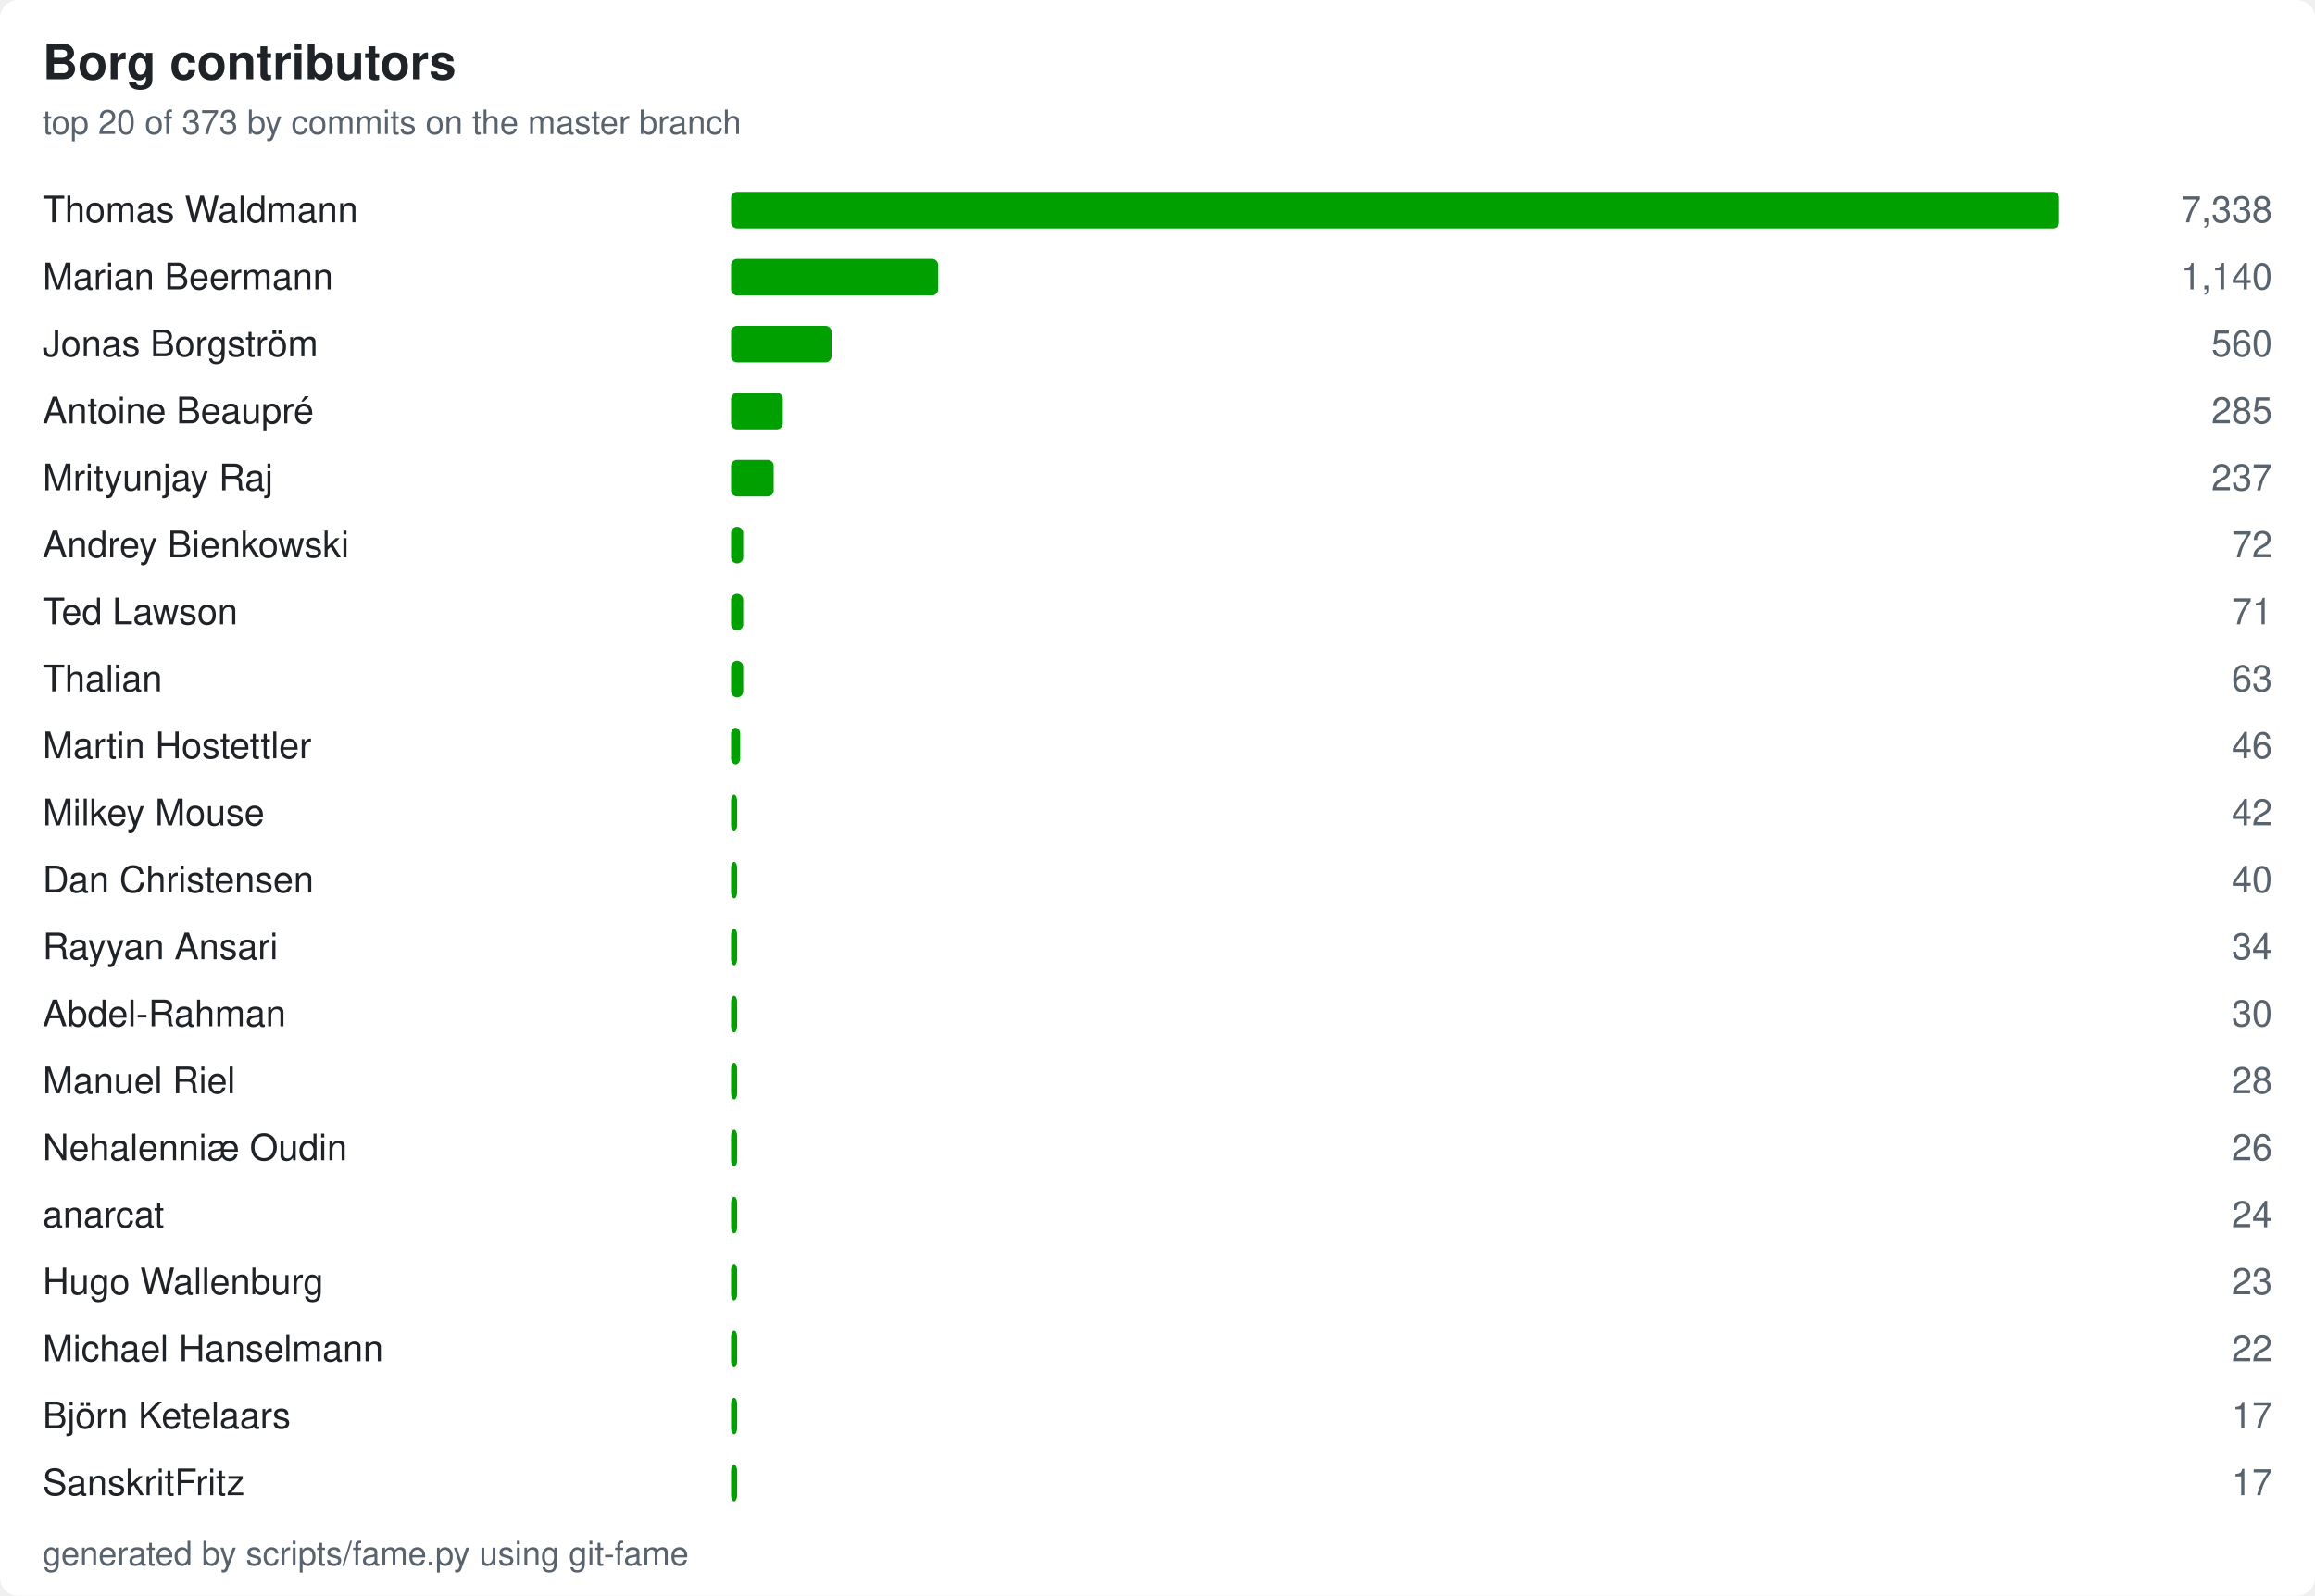
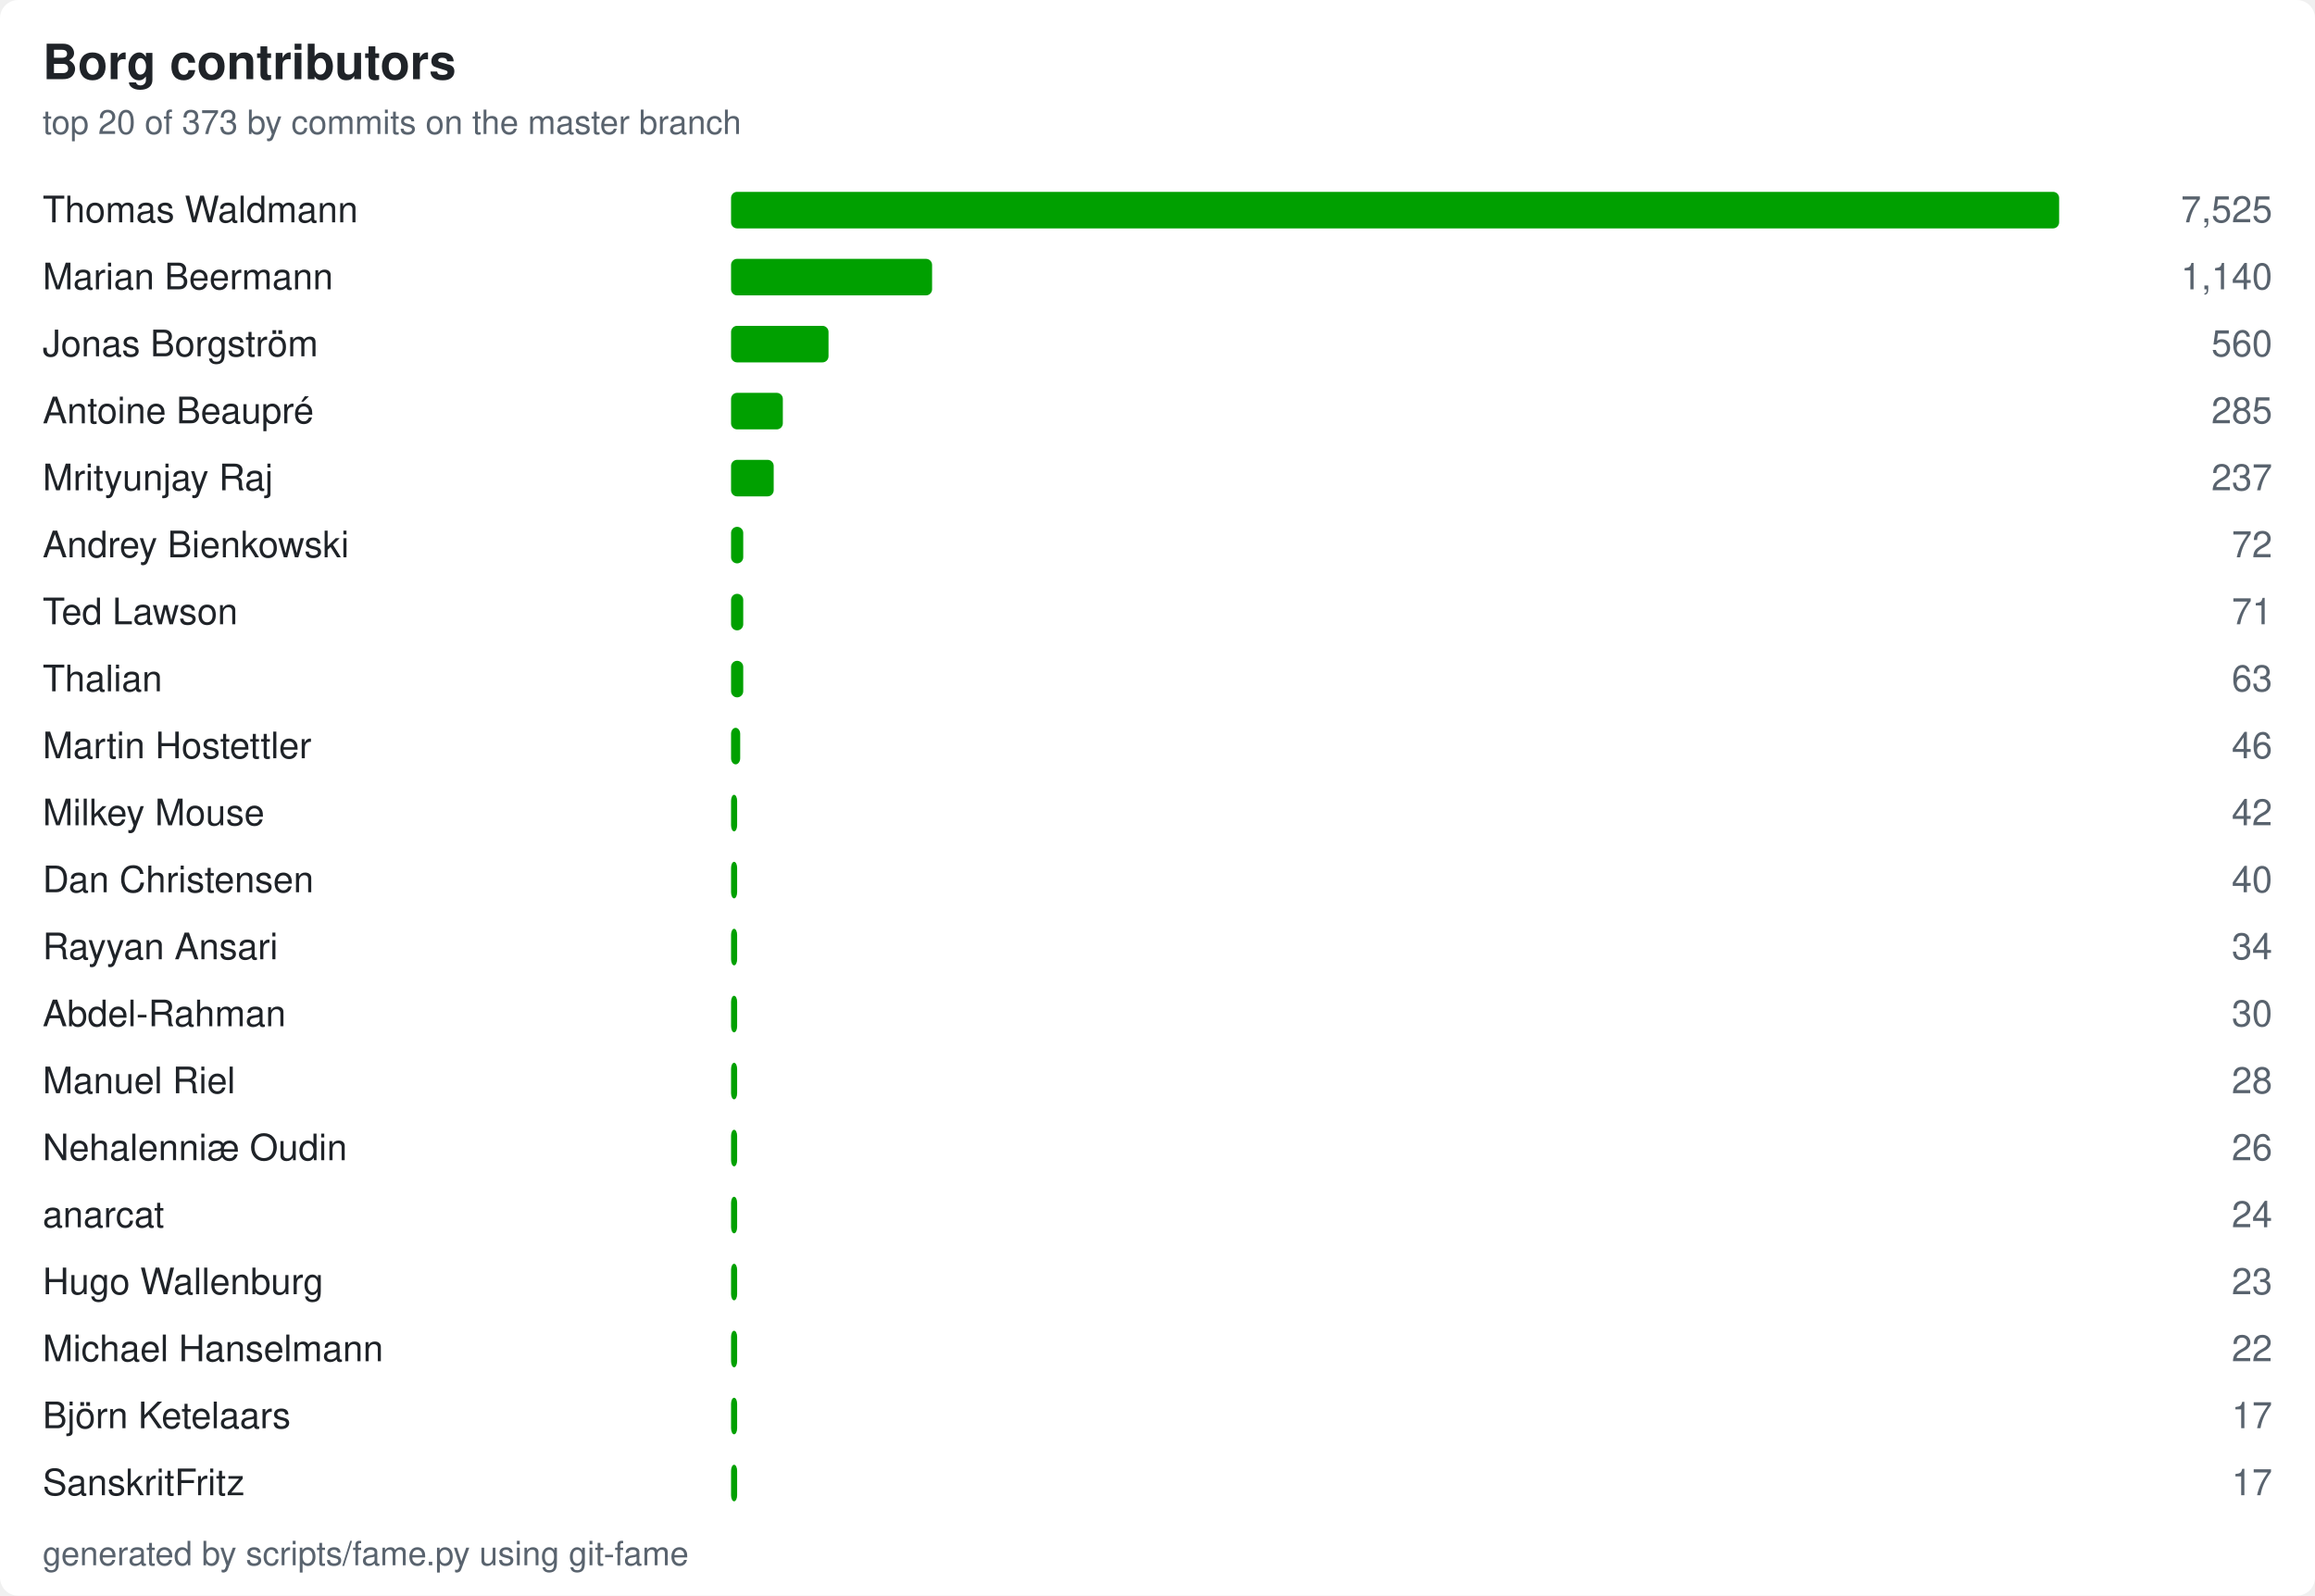
<svg xmlns="http://www.w3.org/2000/svg" width="760" height="524" viewBox="0 0 760 524" role="img" aria-label="Borg contributors by commit count">
  <style>
    text { font-family: -apple-system, "Segoe UI", Helvetica, Arial, sans-serif }
    .bg { fill: #ffffff }
    .title { font-size: 16px; font-weight: 600; fill: #1f2328 }
    .name { font-size: 12px; fill: #1f2328 }
    .subtitle, .footer, .count { font-size: 11px; fill: #59636e }
    .count { font-size: 12px; text-anchor: end }
    .bar { fill: #00a000 }
    @media (prefers-color-scheme: dark) {
        .bg { fill: #0d1117 }
        .title, .name { fill: #e6edf3 }
        .subtitle, .footer, .count { fill: #9198a1 }
        .bar { fill: #00dd00 }
    }
</style>
  <rect class="bg" x="0" y="0" width="760" height="524" rx="6" />
  <text class="title" x="14" y="26">Borg contributors</text>
  <text class="subtitle" x="14" y="44">top 20 of 373 by commits on the master branch</text>
  <text class="name" x="14" y="73">Thomas Waldmann</text>
  <rect class="bar" x="240" y="63" width="436" height="12" rx="2" />
-   <text class="count" x="746" y="73">7,338</text>
+   <text class="count" x="746" y="73">7,525</text>
  <text class="name" x="14" y="95">Marian Beermann</text>
-   <rect class="bar" x="240" y="85" width="68" height="12" rx="2" />
+   <rect class="bar" x="240" y="85" width="66" height="12" rx="2" />
  <text class="count" x="746" y="95">1,140</text>
  <text class="name" x="14" y="117">Jonas Borgström</text>
-   <rect class="bar" x="240" y="107" width="33" height="12" rx="2" />
+   <rect class="bar" x="240" y="107" width="32" height="12" rx="2" />
  <text class="count" x="746" y="117">560</text>
  <text class="name" x="14" y="139">Antoine Beaupré</text>
  <rect class="bar" x="240" y="129" width="17" height="12" rx="2" />
  <text class="count" x="746" y="139">285</text>
  <text class="name" x="14" y="161">Mrityunjay Raj</text>
  <rect class="bar" x="240" y="151" width="14" height="12" rx="2" />
  <text class="count" x="746" y="161">237</text>
  <text class="name" x="14" y="183">Andrey Bienkowski</text>
  <rect class="bar" x="240" y="173" width="4" height="12" rx="2" />
  <text class="count" x="746" y="183">72</text>
  <text class="name" x="14" y="205">Ted Lawson</text>
  <rect class="bar" x="240" y="195" width="4" height="12" rx="2" />
  <text class="count" x="746" y="205">71</text>
  <text class="name" x="14" y="227">Thalian</text>
  <rect class="bar" x="240" y="217" width="4" height="12" rx="2" />
  <text class="count" x="746" y="227">63</text>
  <text class="name" x="14" y="249">Martin Hostettler</text>
  <rect class="bar" x="240" y="239" width="3" height="12" rx="2" />
  <text class="count" x="746" y="249">46</text>
  <text class="name" x="14" y="271">Milkey Mouse</text>
  <rect class="bar" x="240" y="261" width="2" height="12" rx="2" />
  <text class="count" x="746" y="271">42</text>
  <text class="name" x="14" y="293">Dan Christensen</text>
  <rect class="bar" x="240" y="283" width="2" height="12" rx="2" />
  <text class="count" x="746" y="293">40</text>
  <text class="name" x="14" y="315">Rayyan Ansari</text>
  <rect class="bar" x="240" y="305" width="2" height="12" rx="2" />
  <text class="count" x="746" y="315">34</text>
  <text class="name" x="14" y="337">Abdel-Rahman</text>
  <rect class="bar" x="240" y="327" width="2" height="12" rx="2" />
  <text class="count" x="746" y="337">30</text>
  <text class="name" x="14" y="359">Manuel Riel</text>
  <rect class="bar" x="240" y="349" width="2" height="12" rx="2" />
  <text class="count" x="746" y="359">28</text>
  <text class="name" x="14" y="381">Nehalenniæ Oudin</text>
  <rect class="bar" x="240" y="371" width="2" height="12" rx="2" />
  <text class="count" x="746" y="381">26</text>
  <text class="name" x="14" y="403">anarcat</text>
  <rect class="bar" x="240" y="393" width="2" height="12" rx="2" />
  <text class="count" x="746" y="403">24</text>
  <text class="name" x="14" y="425">Hugo Wallenburg</text>
  <rect class="bar" x="240" y="415" width="2" height="12" rx="2" />
  <text class="count" x="746" y="425">23</text>
  <text class="name" x="14" y="447">Michael Hanselmann</text>
  <rect class="bar" x="240" y="437" width="2" height="12" rx="2" />
  <text class="count" x="746" y="447">22</text>
  <text class="name" x="14" y="469">Björn Ketelaars</text>
  <rect class="bar" x="240" y="459" width="2" height="12" rx="2" />
  <text class="count" x="746" y="469">17</text>
  <text class="name" x="14" y="491">SanskritFritz</text>
  <rect class="bar" x="240" y="481" width="2" height="12" rx="2" />
  <text class="count" x="746" y="491">17</text>
  <text class="footer" x="14" y="514">generated by scripts/fame.py using git-fame</text>
</svg>
